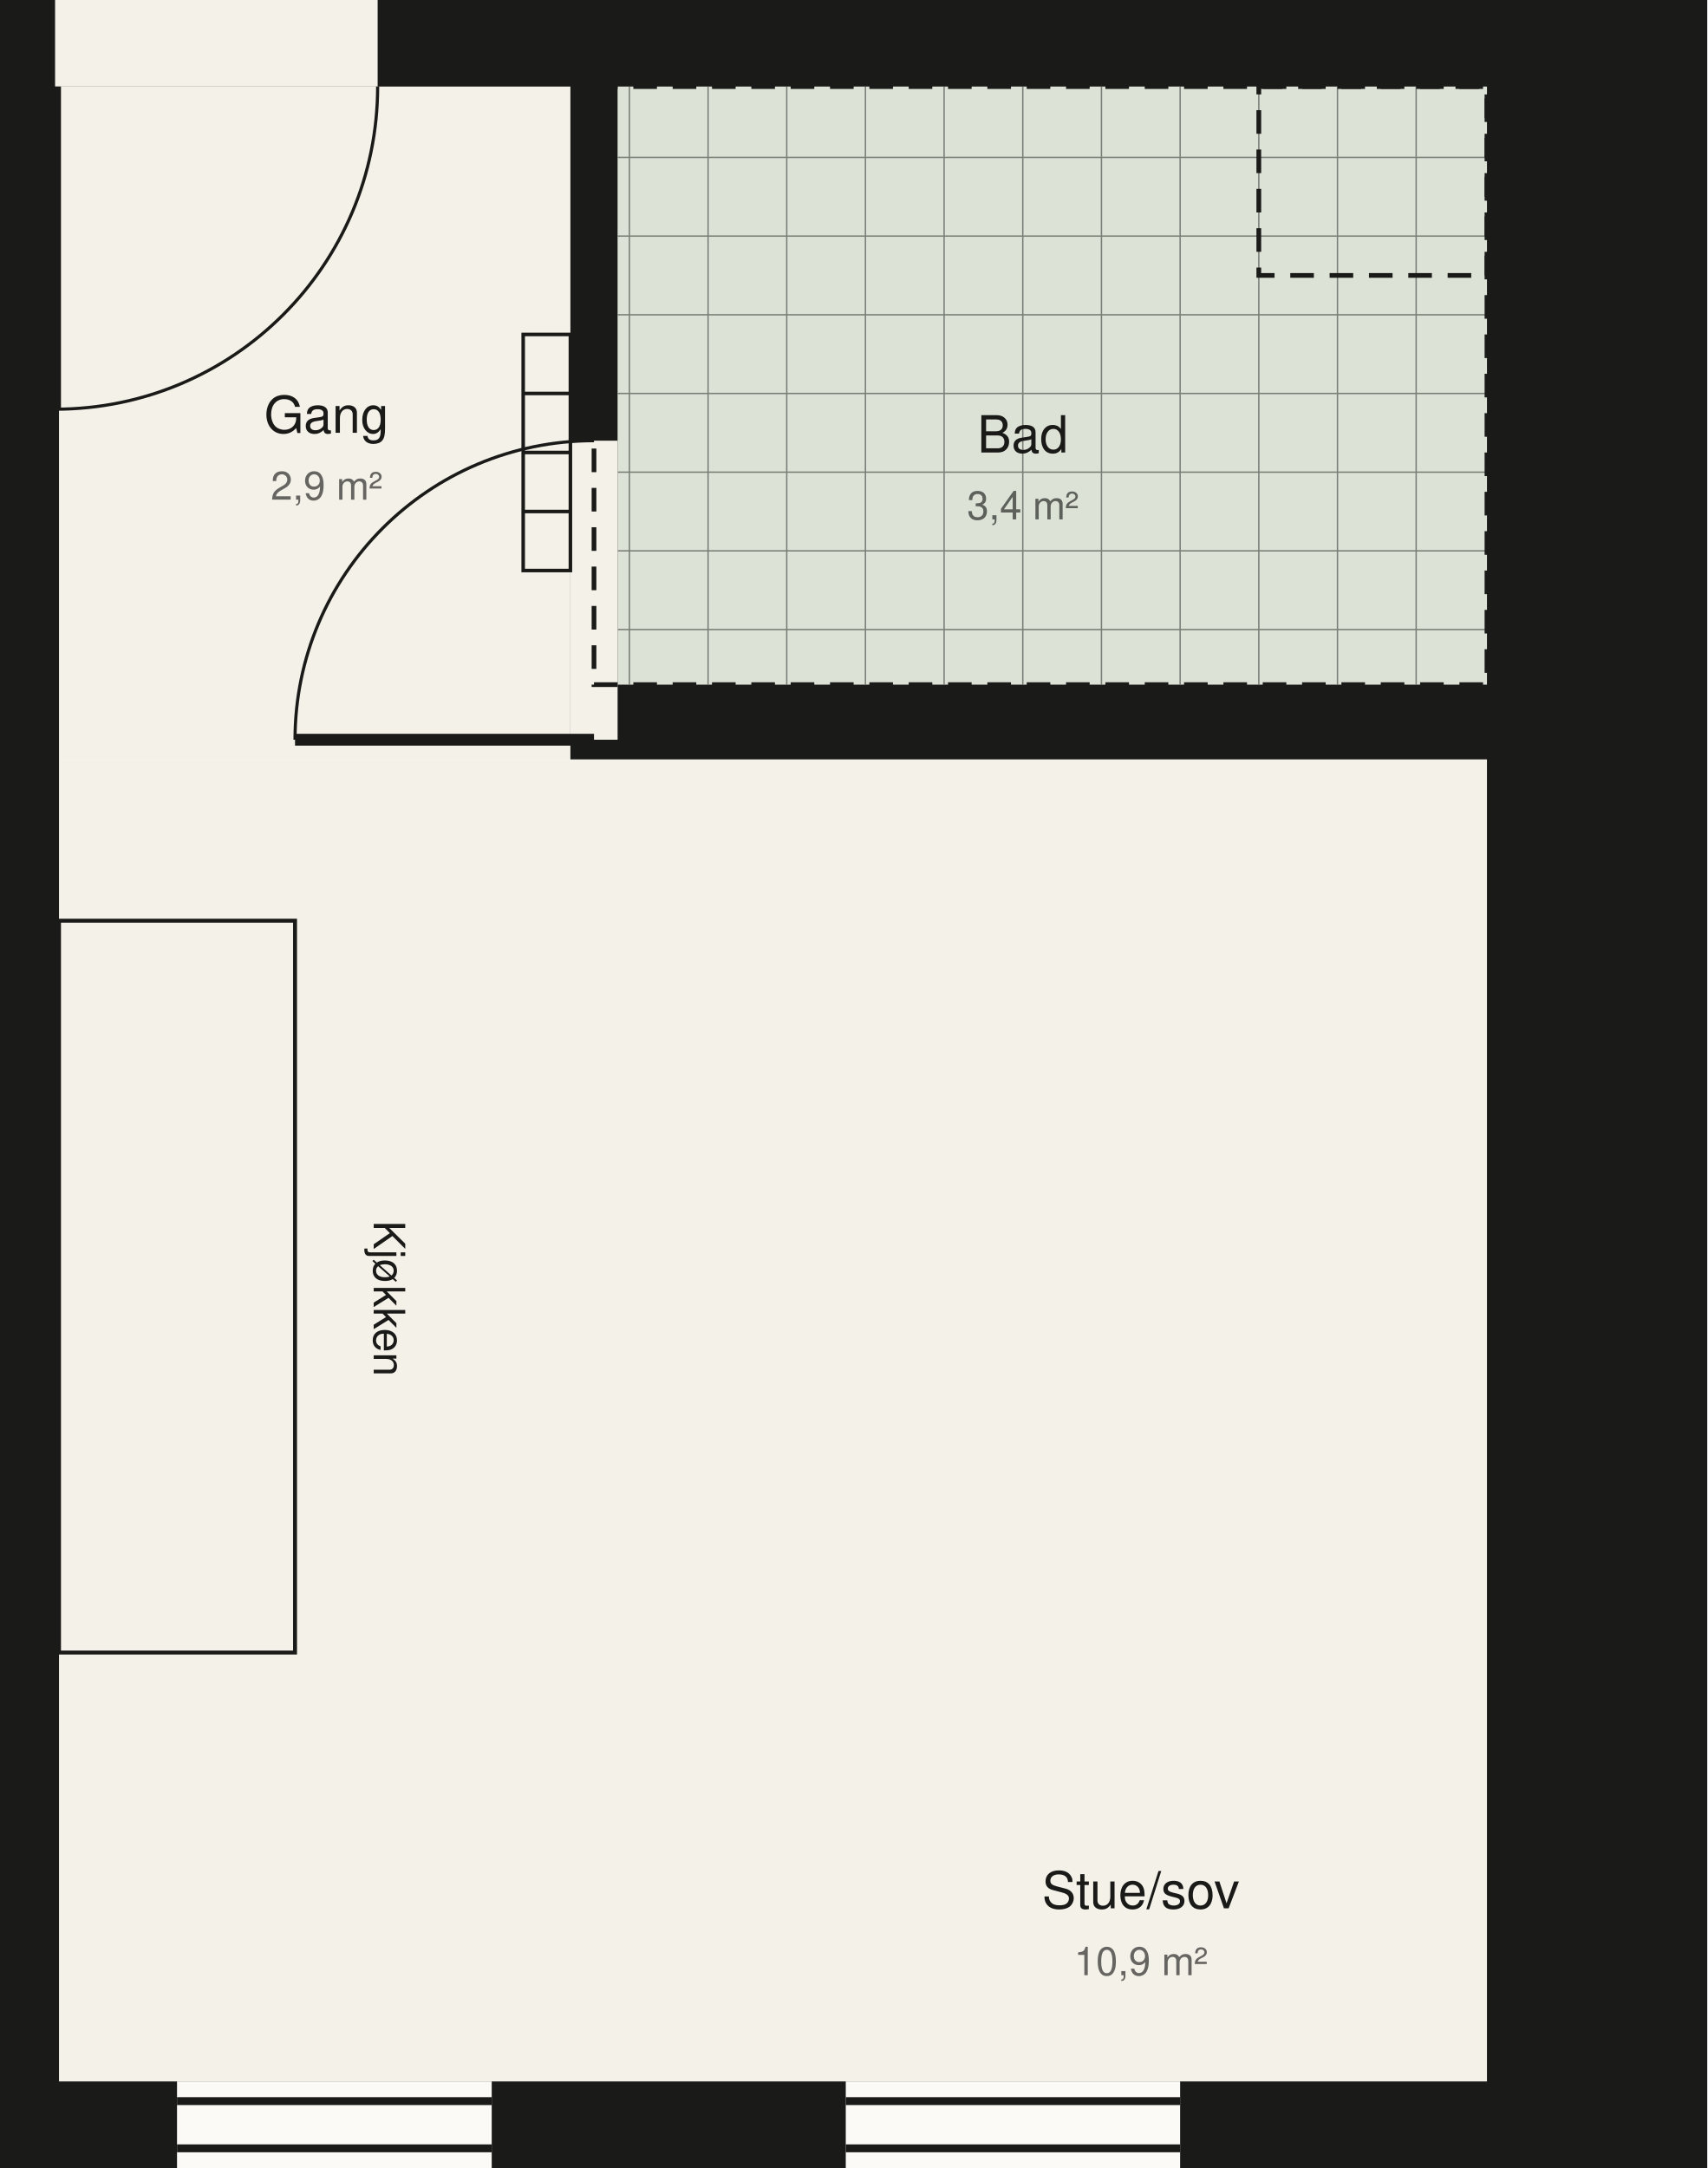
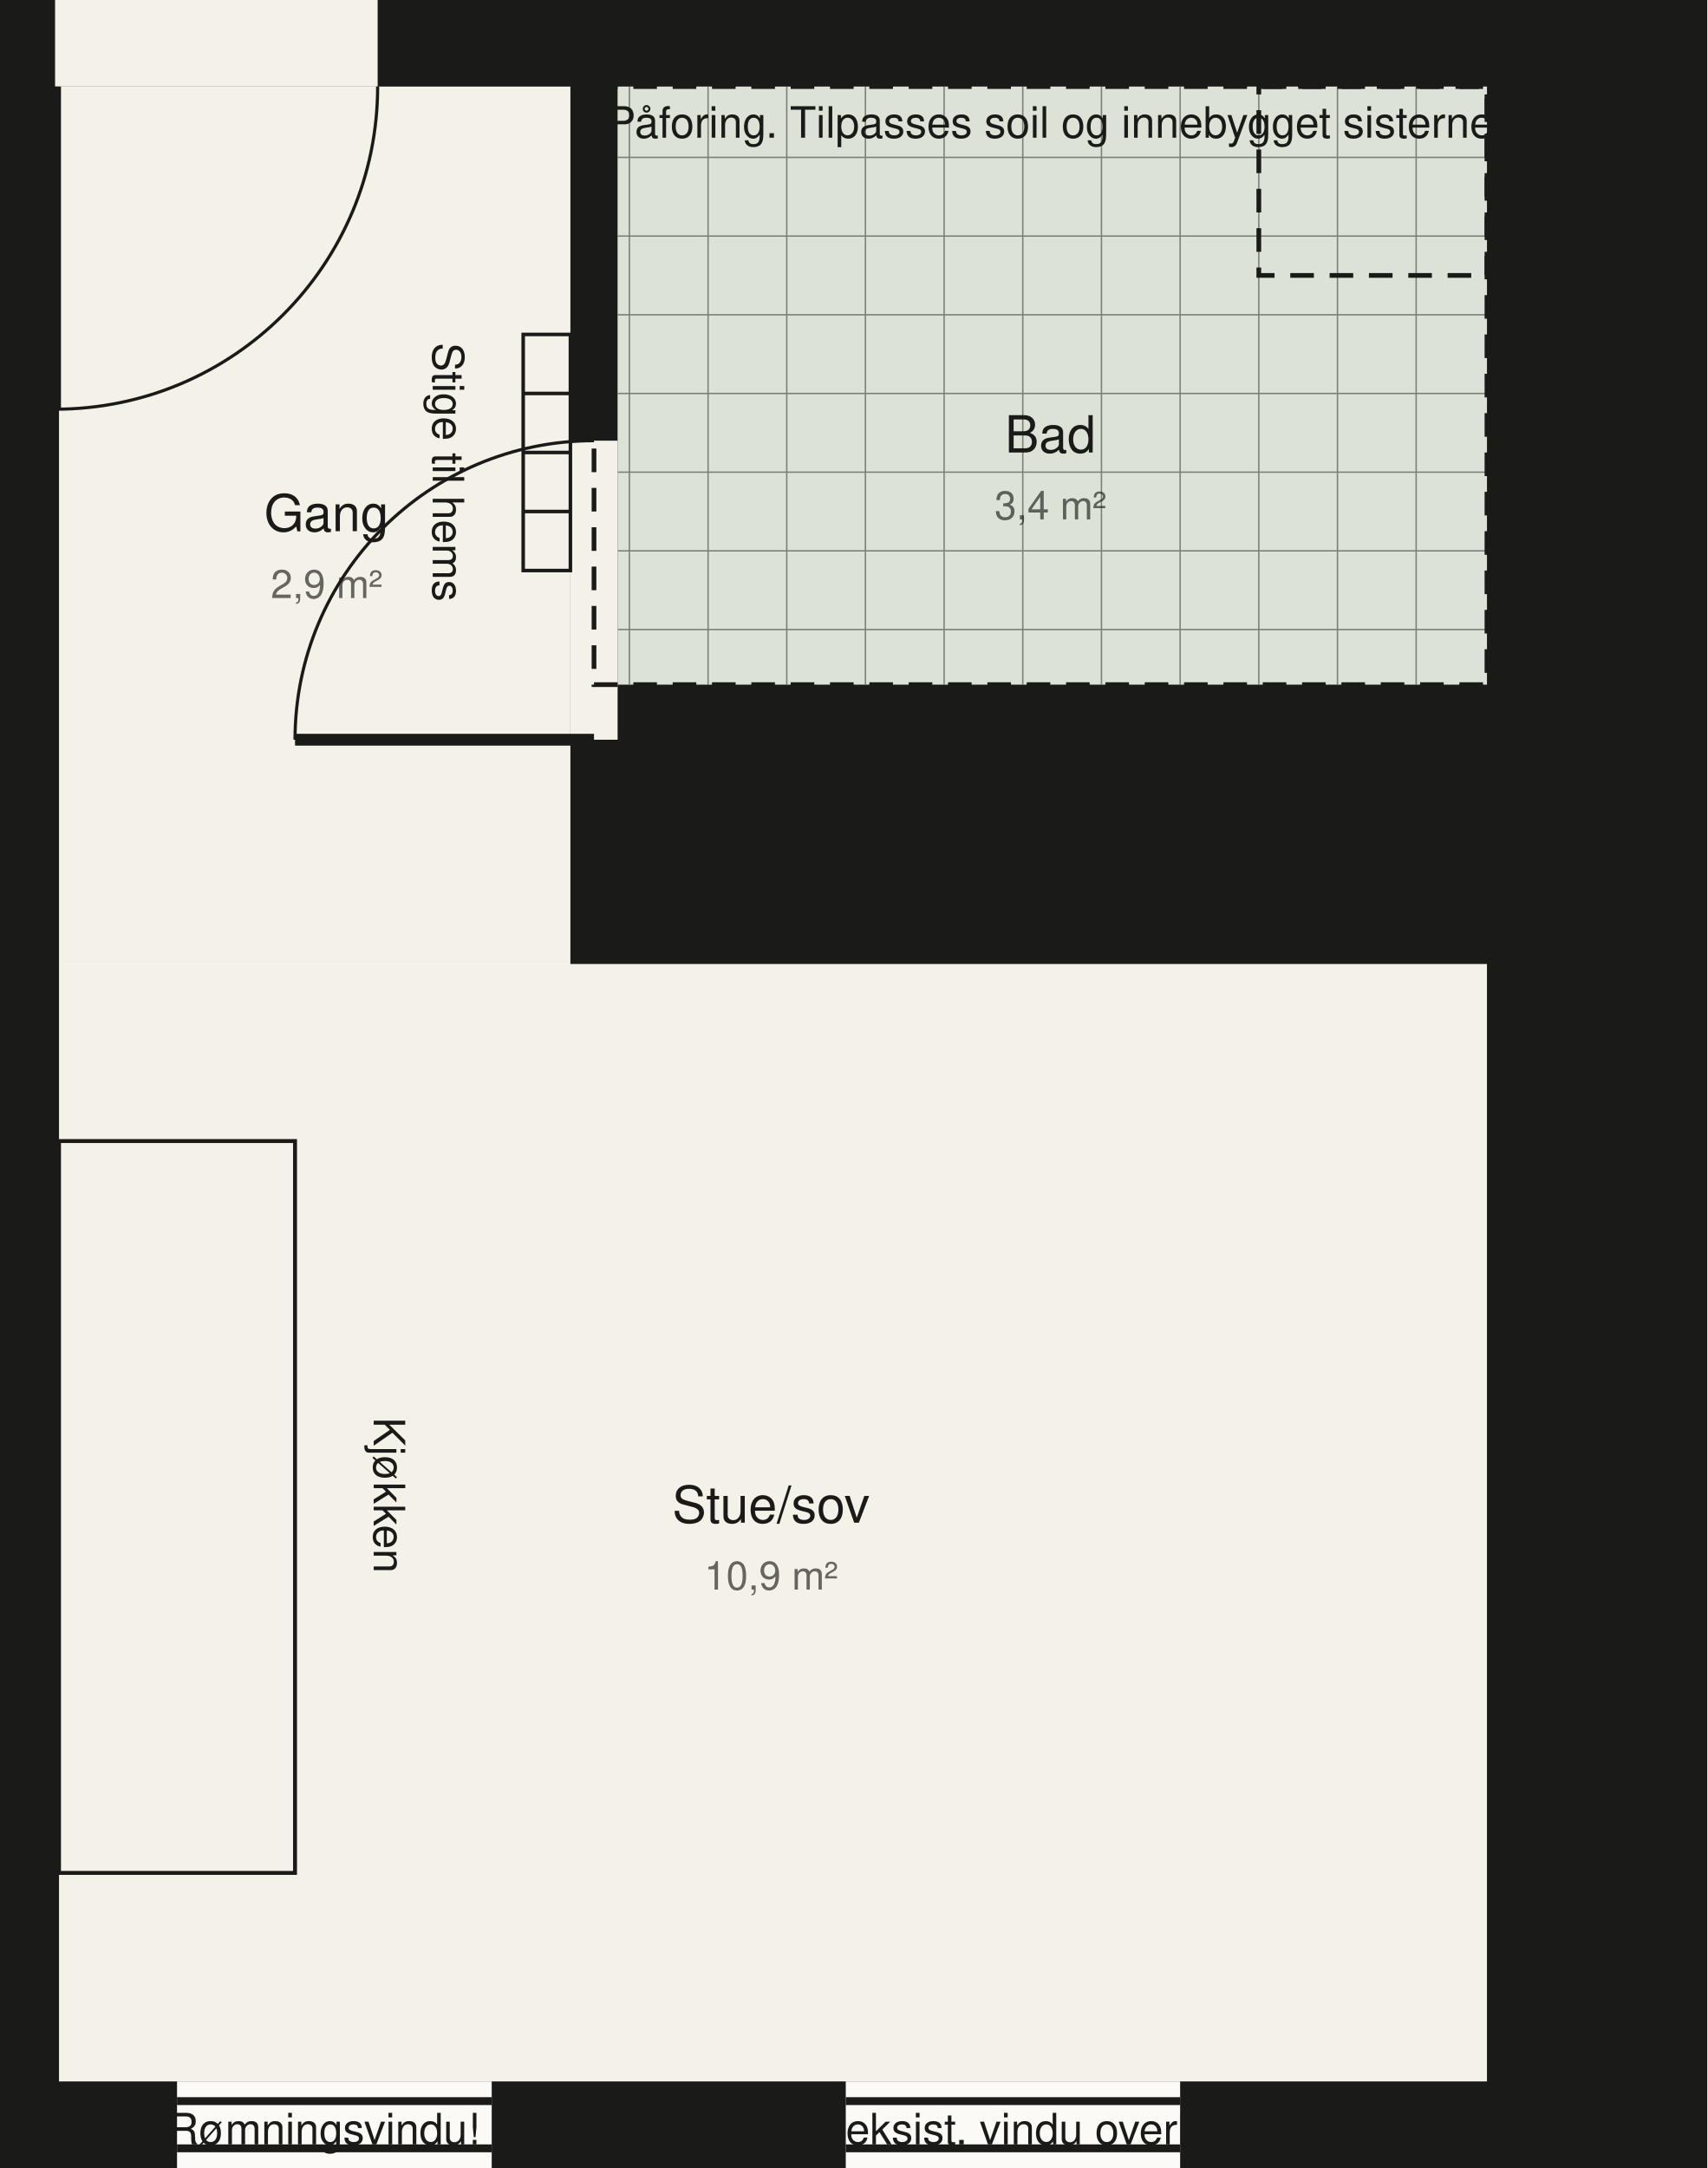
<svg xmlns="http://www.w3.org/2000/svg" viewBox="0 0 434 551">
-   <polygon points="15,22 145,22 145,193 15,193" fill="#F4F1E8" />
+   <polygon points="15,22 145,22 145,245 15,245" fill="#F4F1E8" />
  <polygon points="157,22 378,22 378,174 157,174" fill="#DCE2D6" />
-   <polygon points="15,193 378,193 378,529 15,529" fill="#F4F1E8" />
+   <polygon points="15,245 378,245 378,529 15,529" fill="#F4F1E8" />
  <clipPath id="bad1">
    <polygon points="157,22 378,22 378,174 157,174" />
  </clipPath>
  <g clip-path="url(#bad1)" stroke="#1A1A18" stroke-width="0.35" opacity="0.5">
    <line x1="160" y1="22" x2="160" y2="174" />
    <line x1="180" y1="22" x2="180" y2="174" />
    <line x1="200" y1="22" x2="200" y2="174" />
    <line x1="220" y1="22" x2="220" y2="174" />
    <line x1="240" y1="22" x2="240" y2="174" />
    <line x1="260" y1="22" x2="260" y2="174" />
    <line x1="280" y1="22" x2="280" y2="174" />
    <line x1="300" y1="22" x2="300" y2="174" />
    <line x1="320" y1="22" x2="320" y2="174" />
    <line x1="340" y1="22" x2="340" y2="174" />
    <line x1="360" y1="22" x2="360" y2="174" />
    <line x1="157" y1="40" x2="378" y2="40" />
    <line x1="157" y1="60" x2="378" y2="60" />
    <line x1="157" y1="80" x2="378" y2="80" />
    <line x1="157" y1="100" x2="378" y2="100" />
    <line x1="157" y1="120" x2="378" y2="120" />
    <line x1="157" y1="140" x2="378" y2="140" />
    <line x1="157" y1="160" x2="378" y2="160" />
  </g>
-   <path d="M 0 0 L 434 0 L 434 551 L 0 551 Z M 15 22 L 145 22 L 145 193 L 15 193 Z M 157 22 L 378 22 L 378 174 L 157 174 Z M 15 193 L 378 193 L 378 529 L 15 529 Z" fill="#1A1A18" fill-rule="evenodd" />
+   <path d="M 0 0 L 434 0 L 434 551 L 0 551 Z M 15 22 L 145 22 L 145 245 L 15 245 Z M 157 22 L 378 22 L 378 174 L 157 174 Z M 15 245 L 378 245 L 378 529 L 15 529 Z" fill="#1A1A18" fill-rule="evenodd" />
  <rect x="14" y="0" width="82" height="22" fill="#F4F1E8" />
  <line x1="14" y1="22" x2="14" y2="104" stroke="#1A1A18" stroke-width="3" />
  <path d="M 14 104 A 82 82 0 0 0 96 22" fill="none" stroke="#1A1A18" stroke-width="0.8" />
  <rect x="145" y="112" width="12" height="76" fill="#F4F1E8" />
  <line x1="151" y1="188" x2="75" y2="188" stroke="#1A1A18" stroke-width="3" />
  <path d="M 75 188 A 76 76 0 0 1 151 112" fill="none" stroke="#1A1A18" stroke-width="0.8" />
  <rect x="45" y="529" width="80" height="22" fill="#FBFAF6" />
  <line x1="45" y1="534" x2="125" y2="534" stroke="#1A1A18" stroke-width="2" />
  <line x1="45" y1="546" x2="125" y2="546" stroke="#1A1A18" stroke-width="2" />
  <rect x="215" y="529" width="85" height="22" fill="#FBFAF6" />
  <line x1="215" y1="534" x2="300" y2="534" stroke="#1A1A18" stroke-width="2" />
  <line x1="215" y1="546" x2="300" y2="546" stroke="#1A1A18" stroke-width="2" />
  <use href="#wc" transform="translate(190 26)" />
  <use href="#servant" transform="translate(268 24)" />
-   <use href="#dusj" transform="translate(288 84)" />
-   <use href="#komfyr" transform="translate(15 244)" />
-   <use href="#kvask" transform="translate(15 326)" />
-   <use href="#sofabord60" transform="translate(167 215)" />
-   <use href="#rundbord90" transform="translate(137 365)" />
-   <use href="#stol" transform="translate(159 320)" />
-   <use href="#stol" transform="translate(159 460)" />
-   <use href="#stol" transform="translate(87 388)" />
-   <use href="#stol" transform="translate(277 388)" />
-   <rect x="15" y="234" width="60" height="186" fill="none" stroke="#1A1A18" stroke-width="1" />
+   <use href="#dusj" transform="translate(270 84)" />
+   <use href="#sluk" transform="translate(354 154)" />
+   <use href="#komfyr" transform="translate(15 300)" />
+   <use href="#kvask" transform="translate(15 380)" />
+   <use href="#sofabord60" transform="translate(200 270)" />
+   <use href="#rundbord90" transform="translate(180 420)" />
+   <use href="#stol" transform="translate(200 375)" />
+   <use href="#stol" transform="translate(200 483)" />
+   <use href="#stol" transform="translate(130 440)" />
+   <use href="#stol" transform="translate(310 440)" />
+   <rect x="15" y="290" width="60" height="186" fill="none" stroke="#1A1A18" stroke-width="1" />
  <rect x="133" y="85" width="12" height="60" fill="none" stroke="#1A1A18" stroke-width="0.9" />
  <line x1="133" y1="100" x2="145" y2="100" stroke="#1A1A18" stroke-width="0.9" />
  <line x1="133" y1="115" x2="145" y2="115" stroke="#1A1A18" stroke-width="0.9" />
  <line x1="133" y1="130" x2="145" y2="130" stroke="#1A1A18" stroke-width="0.9" />
+   <text x="110" y="120" font-family="Helvetica" font-size="11" fill="#1A1A18" text-anchor="middle" transform="rotate(90 110 120)">Stige til hems</text>
  <polygon points="151,22 378,22 378,174 151,174" fill="none" stroke="#1A1A18" stroke-width="1.2" stroke-dasharray="6 4" />
  <polygon points="320,22 378,22 378,70 320,70" fill="none" stroke="#1A1A18" stroke-width="1.2" stroke-dasharray="6 4" />
-   <text x="95" y="330" font-family="Helvetica" font-size="11" fill="#1A1A18" text-anchor="middle" transform="rotate(90 95 330)">Kjøkken</text>
+   <text x="95" y="380" font-family="Helvetica" font-size="11" fill="#1A1A18" text-anchor="middle" transform="rotate(90 95 380)">Kjøkken</text>
+   <text x="267" y="35" font-family="Helvetica" font-size="11" fill="#1A1A18" text-anchor="middle">Påforing. Tilpasses soil og innebygget sisterne</text>
+   <text x="217" y="545" font-family="Helvetica" font-size="11" fill="#1A1A18" text-anchor="middle">NB! Rømningsvindu! Det må sjekkes at eksist. vindu overholder krav til fri åpning</text>
  <g font-family="Helvetica" fill="#1A1A18" text-anchor="middle">
-     <text x="83" y="110" font-size="13">Gang</text>
-     <text x="83" y="127" font-size="10" opacity="0.65">2,9 m²</text>
+     <text x="83" y="135" font-size="13">Gang</text>
+     <text x="83" y="152" font-size="10" opacity="0.65">2,9 m²</text>
  </g>
  <g font-family="Helvetica" fill="#1A1A18" text-anchor="middle">
-     <text x="260" y="115" font-size="13">Bad</text>
-     <text x="260" y="132" font-size="10" opacity="0.65">3,4 m²</text>
+     <text x="267" y="115" font-size="13">Bad</text>
+     <text x="267" y="132" font-size="10" opacity="0.65">3,4 m²</text>
  </g>
  <g font-family="Helvetica" fill="#1A1A18" text-anchor="middle">
-     <text x="290" y="485" font-size="13">Stue/sov</text>
-     <text x="290" y="502" font-size="10" opacity="0.65">10,9 m²</text>
+     <text x="196" y="387" font-size="13">Stue/sov</text>
+     <text x="196" y="404" font-size="10" opacity="0.65">10,9 m²</text>
  </g>
</svg>
